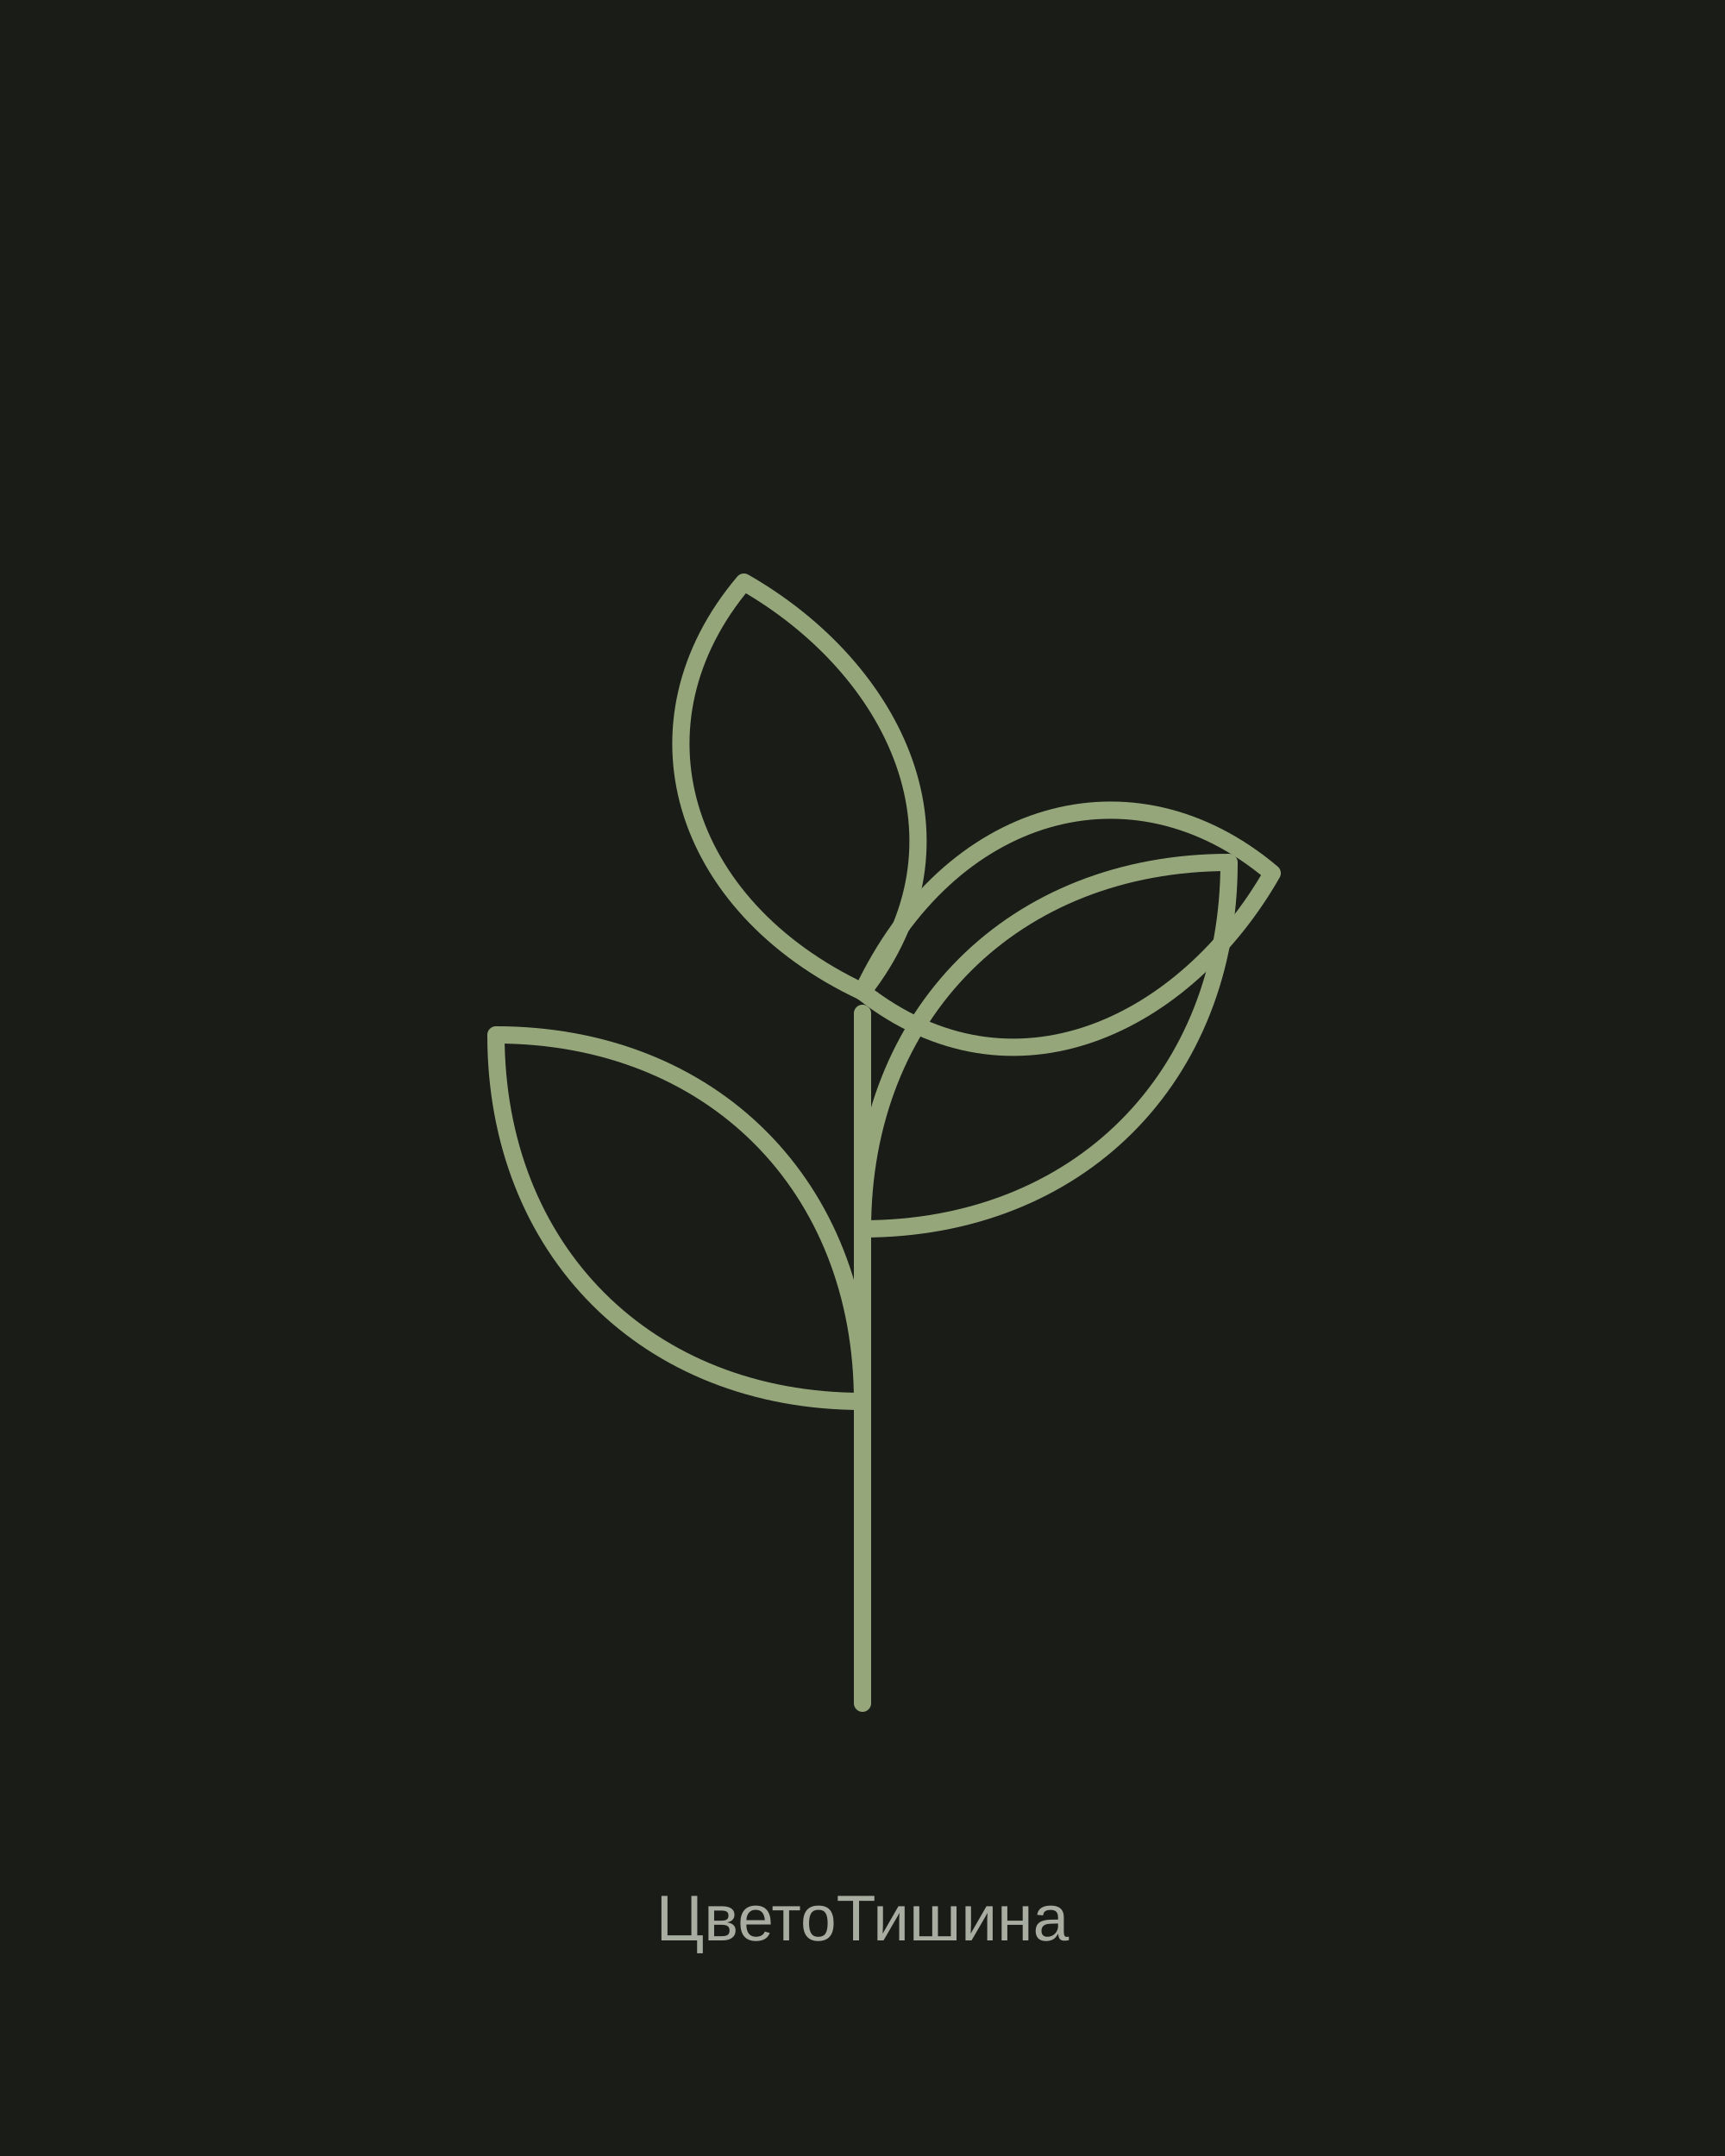
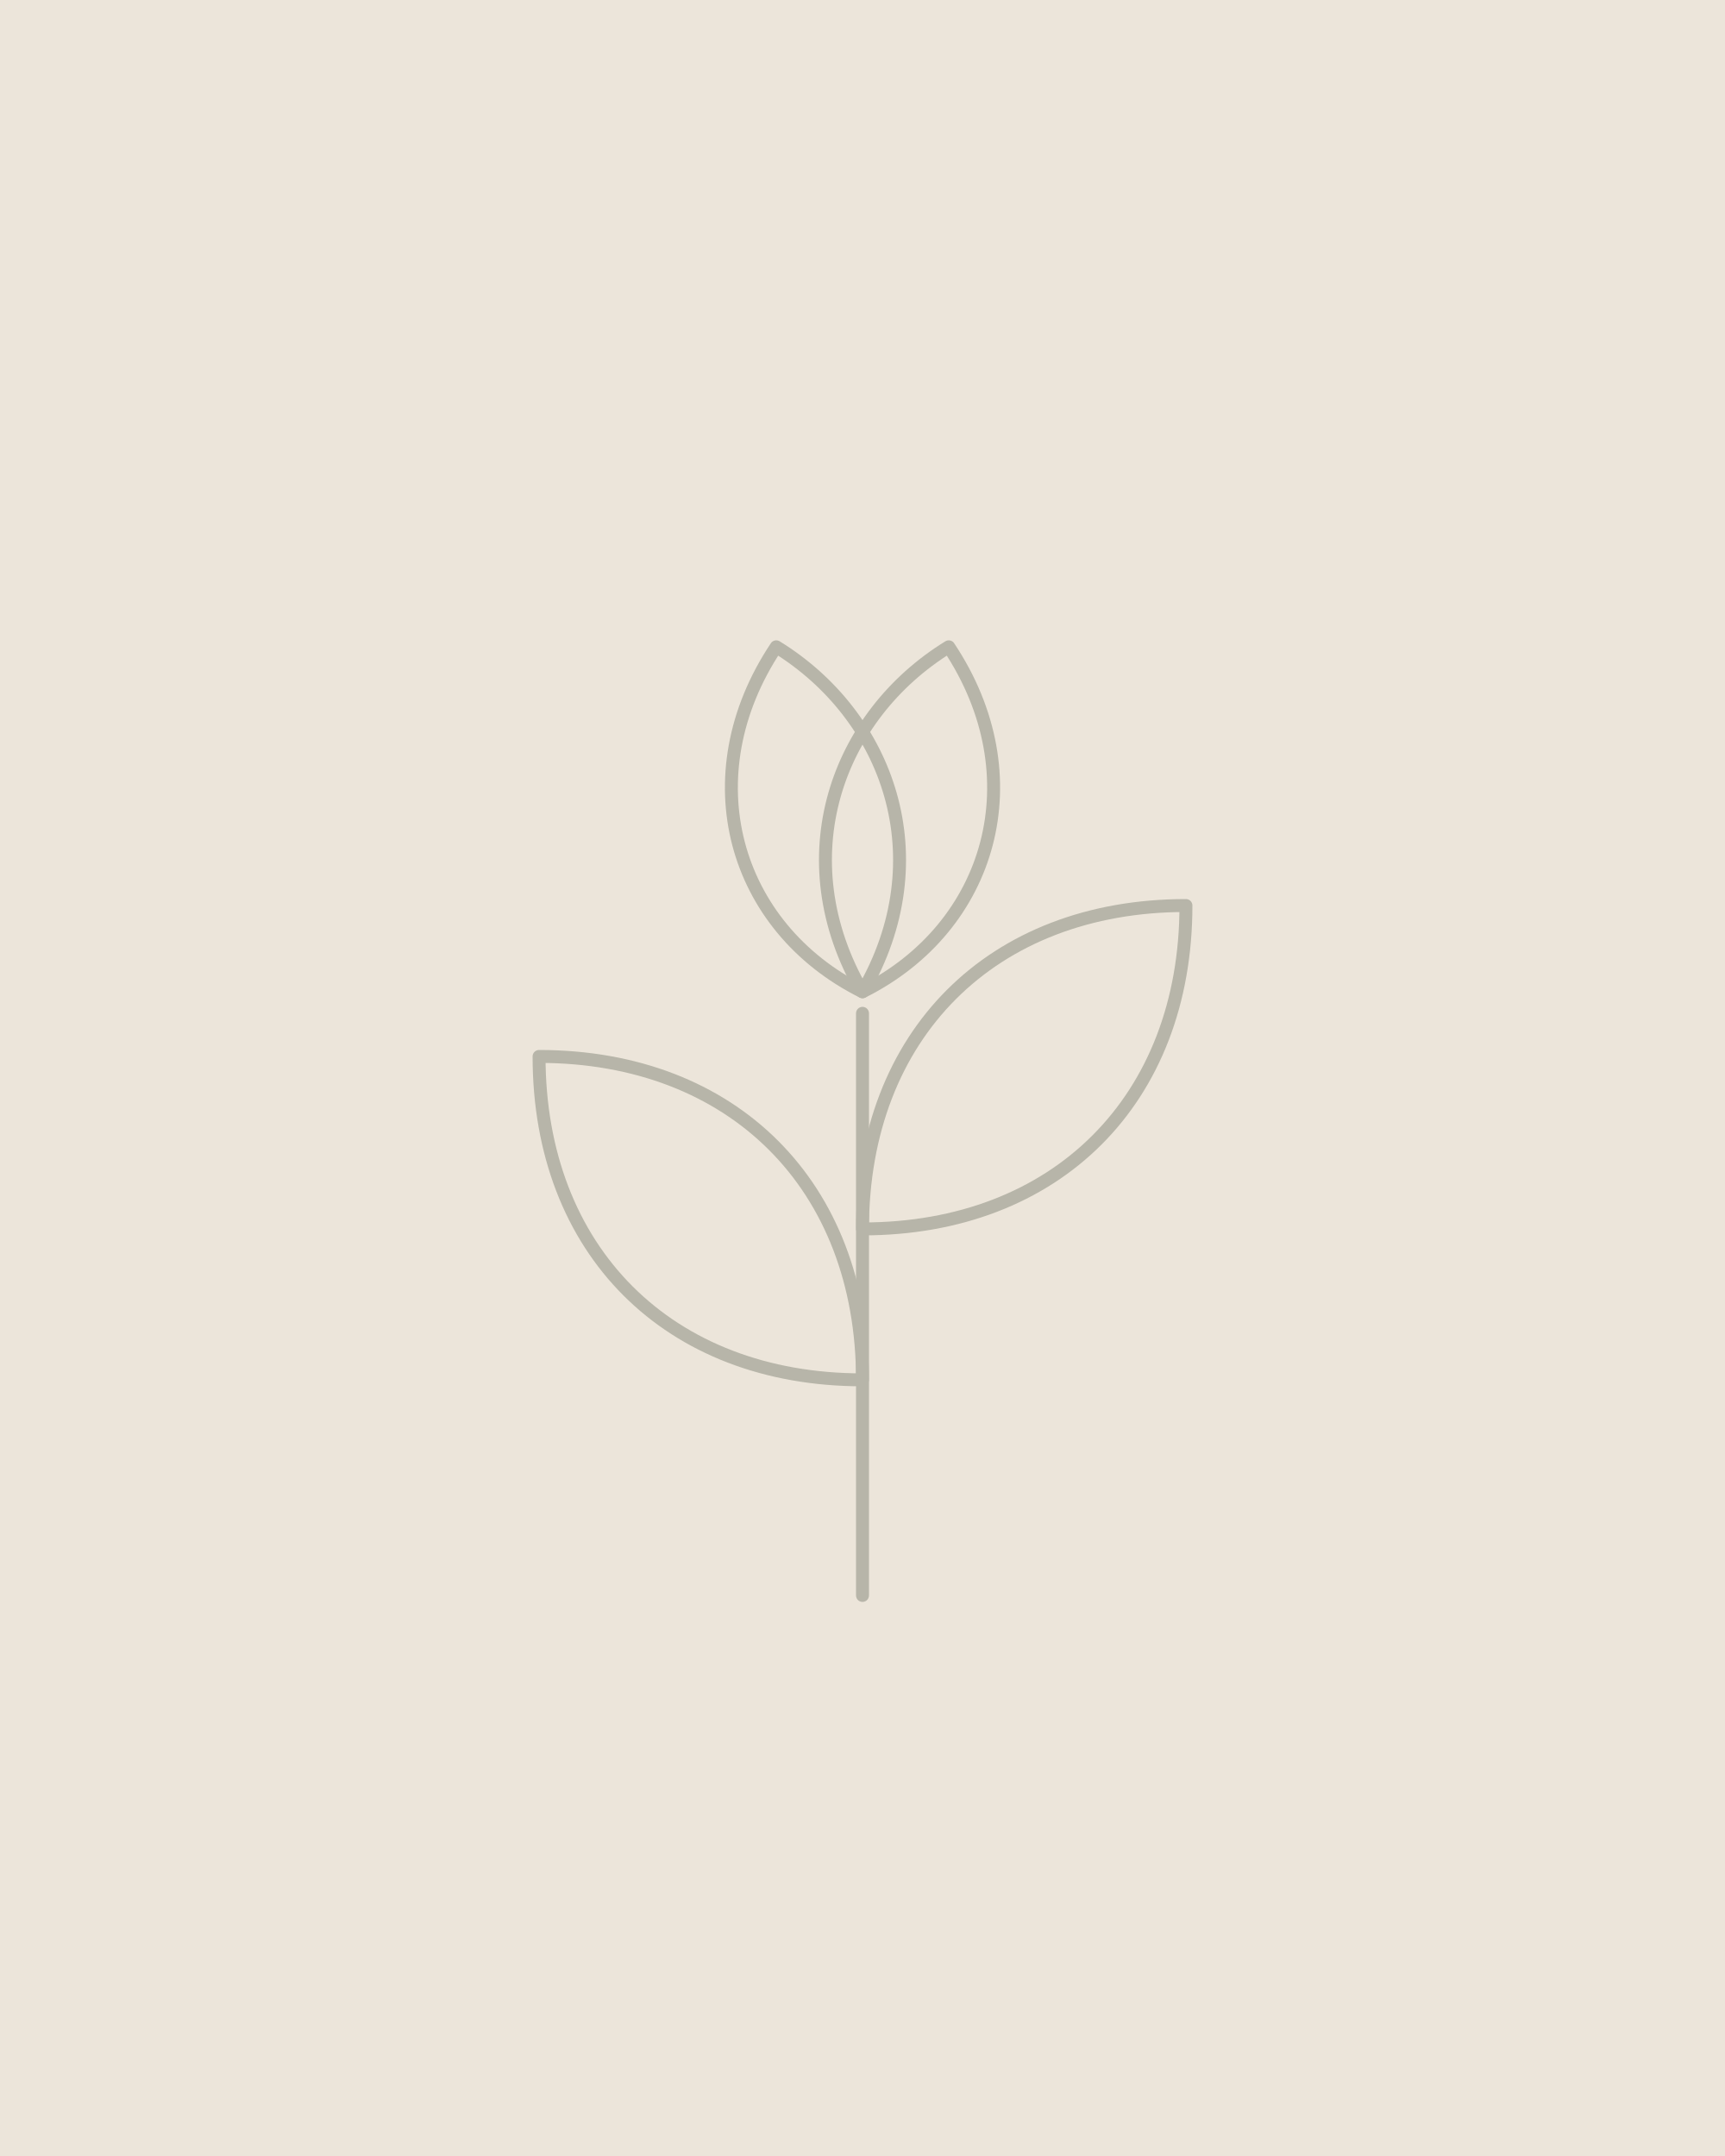
<svg xmlns="http://www.w3.org/2000/svg" viewBox="0 0 800 1000">
-   <rect width="800" height="1000" fill="#1a1d17" />
-   <g fill="none" stroke="#d8efb1" stroke-width="8" stroke-linecap="round" stroke-linejoin="round" opacity=".65">
-     <path d="M400 790V470" />
-     <path d="M400 650c-100 0-170-70-170-170 100 0 170 70 170 170Z" />
-     <path d="M400 570c0-100 70-170 170-170 0 100-70 170-170 170Z" />
-     <path d="M400 460c-85-40-110-125-55-190 70 40 110 120 55 190Z" />
-     <path d="M400 460c40-85 125-110 190-55-40 70-120 110-190 55Z" />
+   <rect width="800" height="1000" fill="#ece5da" />
+   <g fill="none" stroke="#2e3a2a" stroke-width="6" stroke-linecap="round" stroke-linejoin="round" opacity=".28">
+     <path d="M400 740V470" />
+     <path d="M400 640c-90 0-150-60-150-150 90 0 150 60 150 150Z" />
+     <path d="M400 570c0-90 60-150 150-150 0 90-60 150-150 150Z" />
+     <path d="M400 460c-60-30-80-100-40-160 52 32 76 98 40 160Z" />
+     <path d="M400 460c60-30 80-100 40-160-52 32-76 98-40 160Z" />
  </g>
-   <text x="400" y="900" text-anchor="middle" fill="#a8ada2" font-family="Arial, sans-serif" font-size="30">ЦветоТишина</text>
</svg>
